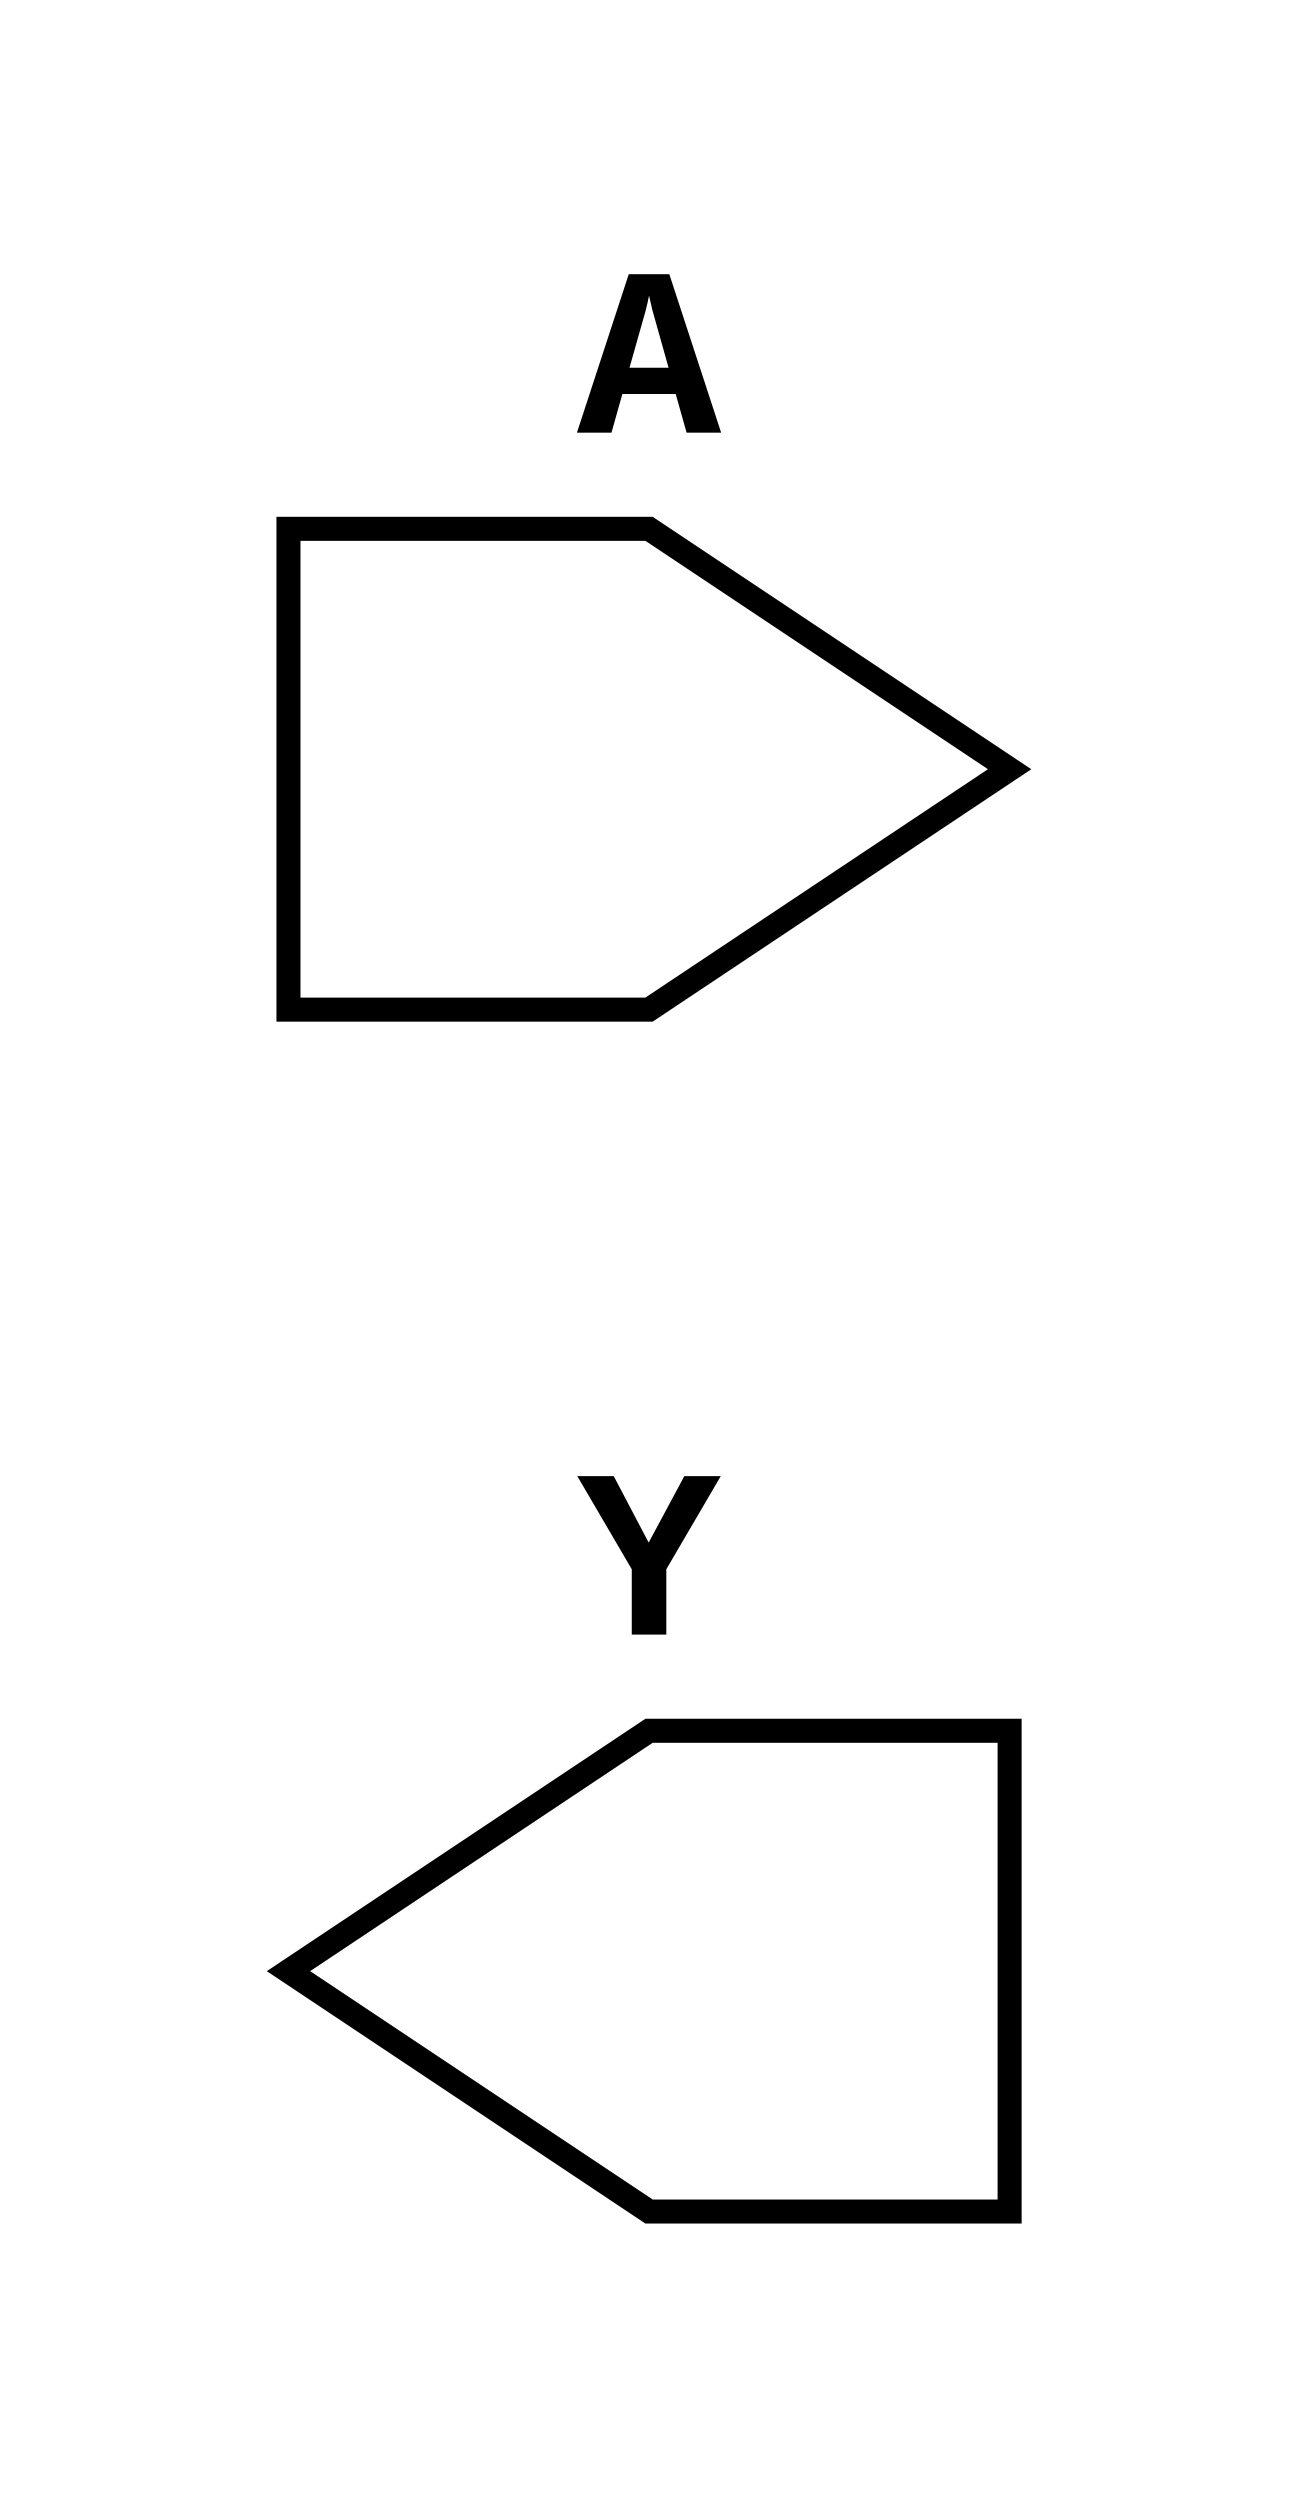
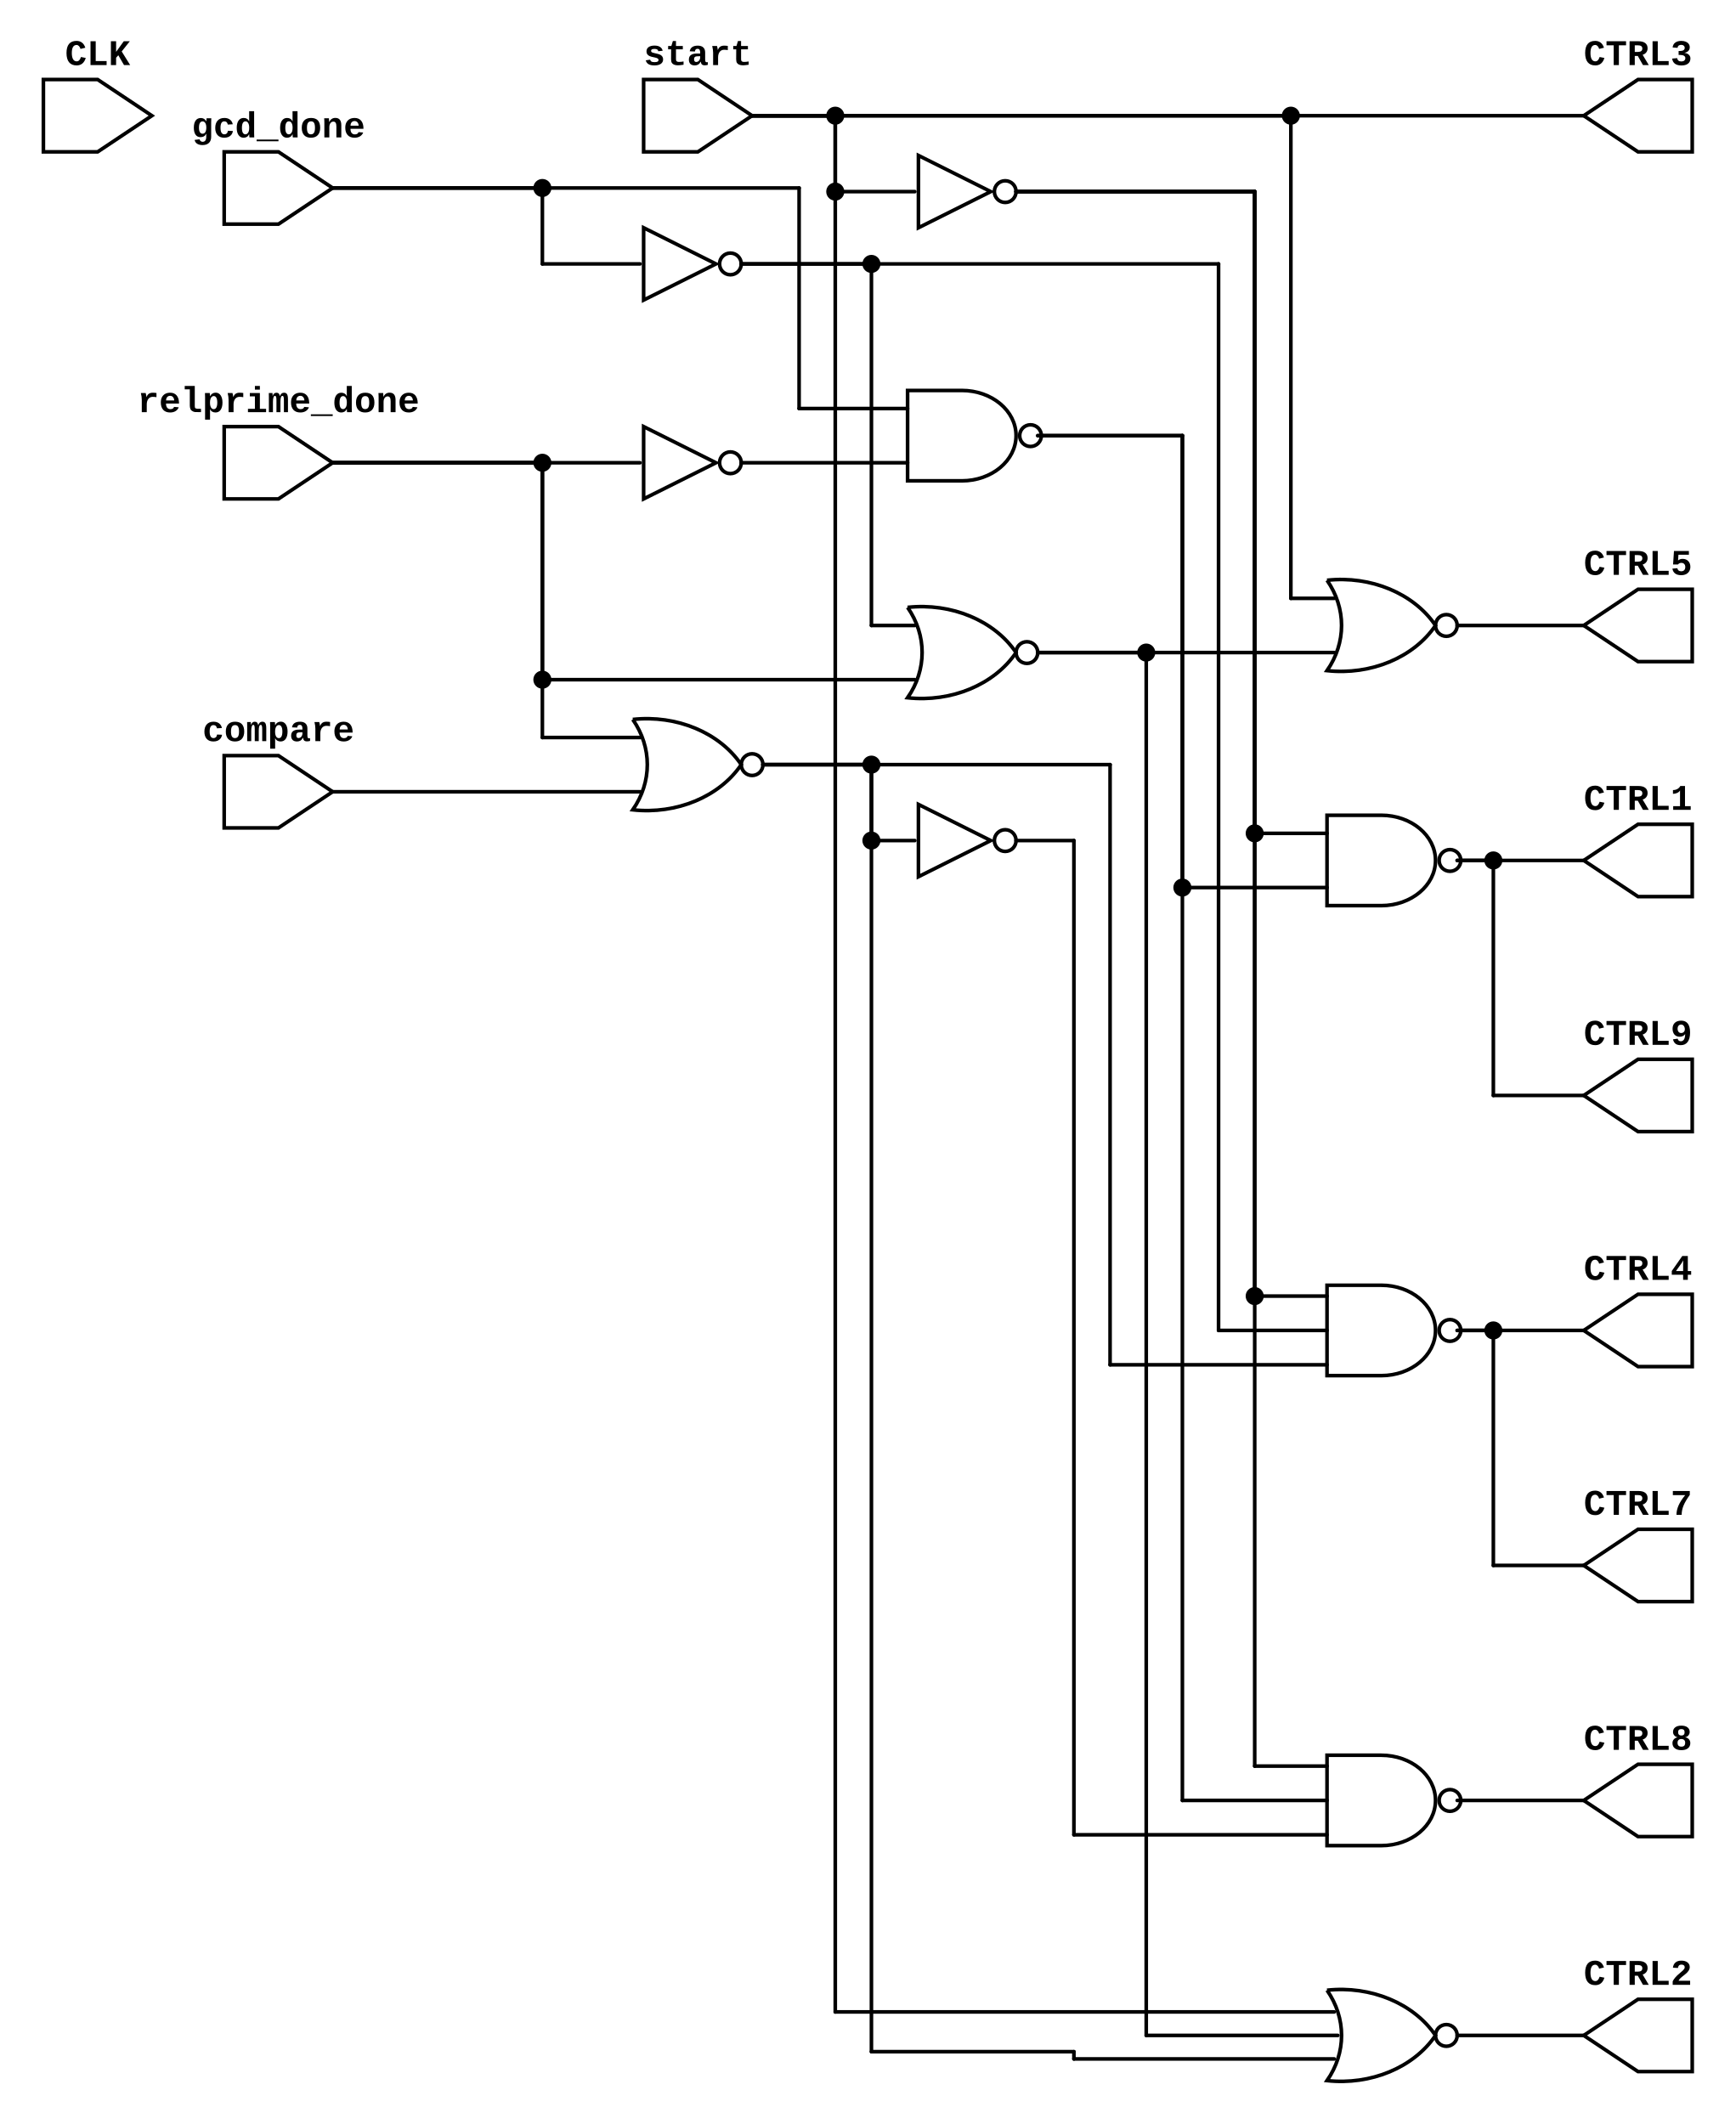
- <svg xmlns="http://www.w3.org/2000/svg" xmlns:ns1="https://github.com/nturley/netlistsvg" width="54" height="104">
+ <svg xmlns="http://www.w3.org/2000/svg" xmlns:ns1="https://github.com/nturley/netlistsvg" width="480" height="587.5">
  <style>svg {
  stroke:#000;
  fill:none;
}
text {
  fill:#000;
  stroke:none;
  font-size:10px;
  font-weight: bold;
  font-family: "Courier New", monospace;
}
line {
    stroke-linecap: round;
}
.nodelabel {
  text-anchor: middle;
}
.inputPortLabel {
  text-anchor: end;
}
.splitjoinBody {
  fill:#000;
}</style>
-   <g ns1:type="inputExt" transform="translate(12,22)" ns1:width="30" ns1:height="20" id="cell_A">
-     <text x="15" y="-4" class="nodelabel cell_A" ns1:attribute="ref">A</text>
-     <ns1:alias val="$_inputExt_" />
-     <path d="M0,0 L0,20 L15,20 L30,10 L15,0 Z" class="cell_A" />
-     <g ns1:x="30" ns1:y="10" ns1:pid="Y" />
-   </g>
-   <g ns1:type="outputExt" transform="translate(12,72)" ns1:width="30" ns1:height="20" id="cell_Y">
-     <text x="15" y="-4" class="nodelabel cell_Y" ns1:attribute="ref">Y</text>
-     <ns1:alias val="$_outputExt_" />
-     <path d="M30,0 L30,20 L15,20 L0,10 L15,0 Z" class="cell_Y" />
-     <g ns1:x="0" ns1:y="10" ns1:pid="A" />
-   </g>
+   <g ns1:type="NOT" transform="translate(254,43)" ns1:width="30" ns1:height="20" id="cell_$abc$615$auto$blifparse.cc:386:parse_blif$616">
+     <ns1:alias val="NOT" />
+     <ns1:alias val="$NOT" />
+     <path d="M0,0 L0,20 L20,10 Z" class="cell_$abc$615$auto$blifparse.cc:386:parse_blif$616" />
+     <circle cx="24" cy="10" r="3" class="cell_$abc$615$auto$blifparse.cc:386:parse_blif$616" />
+     <g ns1:x="-1" ns1:y="10" ns1:pid="A" />
+     <g ns1:x="27" ns1:y="10" ns1:pid="Y" />
+   </g>
+   <g ns1:type="NOT" transform="translate(178,63)" ns1:width="30" ns1:height="20" id="cell_$abc$615$auto$blifparse.cc:386:parse_blif$617">
+     <ns1:alias val="NOT" />
+     <ns1:alias val="$NOT" />
+     <path d="M0,0 L0,20 L20,10 Z" class="cell_$abc$615$auto$blifparse.cc:386:parse_blif$617" />
+     <circle cx="24" cy="10" r="3" class="cell_$abc$615$auto$blifparse.cc:386:parse_blif$617" />
+     <g ns1:x="-1" ns1:y="10" ns1:pid="A" />
+     <g ns1:x="27" ns1:y="10" ns1:pid="Y" />
+   </g>
+   <g ns1:type="NOT" transform="translate(178,118)" ns1:width="30" ns1:height="20" id="cell_$abc$615$auto$blifparse.cc:386:parse_blif$618">
+     <ns1:alias val="NOT" />
+     <ns1:alias val="$NOT" />
+     <path d="M0,0 L0,20 L20,10 Z" class="cell_$abc$615$auto$blifparse.cc:386:parse_blif$618" />
+     <circle cx="24" cy="10" r="3" class="cell_$abc$615$auto$blifparse.cc:386:parse_blif$618" />
+     <g ns1:x="-1" ns1:y="10" ns1:pid="A" />
+     <g ns1:x="27" ns1:y="10" ns1:pid="Y" />
+   </g>
+   <g ns1:type="NOR2" transform="translate(251,168)" ns1:width="33" ns1:height="25" id="cell_$abc$615$auto$blifparse.cc:386:parse_blif$619">
+     <ns1:alias val="NOR2" />
+     <ns1:alias val="$NOR2" />
+     <path d="M0,0 A30 25 0 0 1 0,25 A30 25 0 0 0 30,12.5 A30 25 0 0 0 0,0" class="cell_$abc$615$auto$blifparse.cc:386:parse_blif$619" />
+     <circle cx="33" cy="12.5" r="3" class="cell_$abc$615$auto$blifparse.cc:386:parse_blif$619" />
+     <g ns1:x="2" ns1:y="5" ns1:pid="A" />
+     <g ns1:x="2" ns1:y="20" ns1:pid="B" />
+     <g ns1:x="36" ns1:y="12.5" ns1:pid="Y" />
+   </g>
+   <g ns1:type="NAND2" transform="translate(251,108)" ns1:width="30" ns1:height="25" id="cell_$abc$615$auto$blifparse.cc:386:parse_blif$620">
+     <ns1:alias val="NAND2" />
+     <ns1:alias val="$NAND2" />
+     <path d="M0,0 L0,25 L15,25 A15 12.5 0 0 0 15,0 Z" class="cell_$abc$615$auto$blifparse.cc:386:parse_blif$620" />
+     <circle cx="34" cy="12.5" r="3" class="cell_$abc$615$auto$blifparse.cc:386:parse_blif$620" />
+     <g ns1:x="0" ns1:y="5" ns1:pid="A" />
+     <g ns1:x="0" ns1:y="20" ns1:pid="B" />
+     <g ns1:x="36" ns1:y="12.5" ns1:pid="Y" />
+   </g>
+   <g ns1:type="NOR2" transform="translate(367,160.5)" ns1:width="33" ns1:height="25" id="cell_$abc$615$auto$blifparse.cc:386:parse_blif$621">
+     <ns1:alias val="NOR2" />
+     <ns1:alias val="$NOR2" />
+     <path d="M0,0 A30 25 0 0 1 0,25 A30 25 0 0 0 30,12.5 A30 25 0 0 0 0,0" class="cell_$abc$615$auto$blifparse.cc:386:parse_blif$621" />
+     <circle cx="33" cy="12.5" r="3" class="cell_$abc$615$auto$blifparse.cc:386:parse_blif$621" />
+     <g ns1:x="2" ns1:y="5" ns1:pid="A" />
+     <g ns1:x="2" ns1:y="20" ns1:pid="B" />
+     <g ns1:x="36" ns1:y="12.5" ns1:pid="Y" />
+   </g>
+   <g ns1:type="NAND2" transform="translate(367,225.5)" ns1:width="30" ns1:height="25" id="cell_$abc$615$auto$blifparse.cc:386:parse_blif$622">
+     <ns1:alias val="NAND2" />
+     <ns1:alias val="$NAND2" />
+     <path d="M0,0 L0,25 L15,25 A15 12.5 0 0 0 15,0 Z" class="cell_$abc$615$auto$blifparse.cc:386:parse_blif$622" />
+     <circle cx="34" cy="12.5" r="3" class="cell_$abc$615$auto$blifparse.cc:386:parse_blif$622" />
+     <g ns1:x="0" ns1:y="5" ns1:pid="A" />
+     <g ns1:x="0" ns1:y="20" ns1:pid="B" />
+     <g ns1:x="36" ns1:y="12.5" ns1:pid="Y" />
+   </g>
+   <g ns1:type="NOR2" transform="translate(175,199)" ns1:width="33" ns1:height="25" id="cell_$abc$615$auto$blifparse.cc:386:parse_blif$623">
+     <ns1:alias val="NOR2" />
+     <ns1:alias val="$NOR2" />
+     <path d="M0,0 A30 25 0 0 1 0,25 A30 25 0 0 0 30,12.5 A30 25 0 0 0 0,0" class="cell_$abc$615$auto$blifparse.cc:386:parse_blif$623" />
+     <circle cx="33" cy="12.5" r="3" class="cell_$abc$615$auto$blifparse.cc:386:parse_blif$623" />
+     <g ns1:x="2" ns1:y="5" ns1:pid="A" />
+     <g ns1:x="2" ns1:y="20" ns1:pid="B" />
+     <g ns1:x="36" ns1:y="12.5" ns1:pid="Y" />
+   </g>
+   <g ns1:type="NOT" transform="translate(254,222.5)" ns1:width="30" ns1:height="20" id="cell_$abc$615$auto$blifparse.cc:386:parse_blif$624">
+     <ns1:alias val="NOT" />
+     <ns1:alias val="$NOT" />
+     <path d="M0,0 L0,20 L20,10 Z" class="cell_$abc$615$auto$blifparse.cc:386:parse_blif$624" />
+     <circle cx="24" cy="10" r="3" class="cell_$abc$615$auto$blifparse.cc:386:parse_blif$624" />
+     <g ns1:x="-1" ns1:y="10" ns1:pid="A" />
+     <g ns1:x="27" ns1:y="10" ns1:pid="Y" />
+   </g>
+   <g ns1:type="NOR3" transform="translate(367,550.5)" ns1:width="30" ns1:height="25" id="cell_$abc$615$auto$blifparse.cc:386:parse_blif$625">
+     <ns1:alias val="NOR3" />
+     <ns1:alias val="$NOR3" />
+     <path d="M0,0 A30 25 0 0 1 0,25 A30 25 0 0 0 30,12.5 A30 25 0 0 0 0,0" class="cell_$abc$615$auto$blifparse.cc:386:parse_blif$625" />
+     <circle cx="33" cy="12.5" r="3" class="cell_$abc$615$auto$blifparse.cc:386:parse_blif$625" />
+     <g ns1:x="2" ns1:y="6" ns1:pid="A" />
+     <g ns1:x="3" ns1:y="12.5" ns1:pid="B" />
+     <g ns1:x="2" ns1:y="19" ns1:pid="C" />
+     <g ns1:x="36" ns1:y="12.5" ns1:pid="Y" />
+   </g>
+   <g ns1:type="NAND3" transform="translate(367,485.5)" ns1:width="30" ns1:height="25" id="cell_$abc$615$auto$blifparse.cc:386:parse_blif$626">
+     <ns1:alias val="NAND3" />
+     <ns1:alias val="$NAND3" />
+     <path d="M0,0 L0,25 L15,25 A15 12.5 0 0 0 15,0 Z" class="cell_$abc$615$auto$blifparse.cc:386:parse_blif$626" />
+     <circle cx="34" cy="12.5" r="3" class="cell_$abc$615$auto$blifparse.cc:386:parse_blif$626" />
+     <g ns1:x="0" ns1:y="3" ns1:pid="A" />
+     <g ns1:x="0" ns1:y="12.5" ns1:pid="B" />
+     <g ns1:x="0" ns1:y="22" ns1:pid="C" />
+     <g ns1:x="36" ns1:y="12.5" ns1:pid="Y" />
+   </g>
+   <g ns1:type="NAND3" transform="translate(367,355.5)" ns1:width="30" ns1:height="25" id="cell_$abc$615$auto$blifparse.cc:386:parse_blif$627">
+     <ns1:alias val="NAND3" />
+     <ns1:alias val="$NAND3" />
+     <path d="M0,0 L0,25 L15,25 A15 12.5 0 0 0 15,0 Z" class="cell_$abc$615$auto$blifparse.cc:386:parse_blif$627" />
+     <circle cx="34" cy="12.5" r="3" class="cell_$abc$615$auto$blifparse.cc:386:parse_blif$627" />
+     <g ns1:x="0" ns1:y="3" ns1:pid="A" />
+     <g ns1:x="0" ns1:y="12.5" ns1:pid="B" />
+     <g ns1:x="0" ns1:y="22" ns1:pid="C" />
+     <g ns1:x="36" ns1:y="12.5" ns1:pid="Y" />
+   </g>
+   <g ns1:type="inputExt" transform="translate(62,42)" ns1:width="30" ns1:height="20" id="cell_gcd_done">
+     <text x="15" y="-4" class="nodelabel cell_gcd_done" ns1:attribute="ref">gcd_done</text>
+     <ns1:alias val="$_inputExt_" />
+     <path d="M0,0 L0,20 L15,20 L30,10 L15,0 Z" class="cell_gcd_done" />
+     <g ns1:x="30" ns1:y="10" ns1:pid="Y" />
+   </g>
+   <g ns1:type="inputExt" transform="translate(178,22)" ns1:width="30" ns1:height="20" id="cell_start">
+     <text x="15" y="-4" class="nodelabel cell_start" ns1:attribute="ref">start</text>
+     <ns1:alias val="$_inputExt_" />
+     <path d="M0,0 L0,20 L15,20 L30,10 L15,0 Z" class="cell_start" />
+     <g ns1:x="30" ns1:y="10" ns1:pid="Y" />
+   </g>
+   <g ns1:type="inputExt" transform="translate(62,209)" ns1:width="30" ns1:height="20" id="cell_compare">
+     <text x="15" y="-4" class="nodelabel cell_compare" ns1:attribute="ref">compare</text>
+     <ns1:alias val="$_inputExt_" />
+     <path d="M0,0 L0,20 L15,20 L30,10 L15,0 Z" class="cell_compare" />
+     <g ns1:x="30" ns1:y="10" ns1:pid="Y" />
+   </g>
+   <g ns1:type="inputExt" transform="translate(12,22)" ns1:width="30" ns1:height="20" id="cell_CLK">
+     <text x="15" y="-4" class="nodelabel cell_CLK" ns1:attribute="ref">CLK</text>
+     <ns1:alias val="$_inputExt_" />
+     <path d="M0,0 L0,20 L15,20 L30,10 L15,0 Z" class="cell_CLK" />
+     <g ns1:x="30" ns1:y="10" ns1:pid="Y" />
+   </g>
+   <g ns1:type="inputExt" transform="translate(62,118)" ns1:width="30" ns1:height="20" id="cell_relprime_done">
+     <text x="15" y="-4" class="nodelabel cell_relprime_done" ns1:attribute="ref">relprime_done</text>
+     <ns1:alias val="$_inputExt_" />
+     <path d="M0,0 L0,20 L15,20 L30,10 L15,0 Z" class="cell_relprime_done" />
+     <g ns1:x="30" ns1:y="10" ns1:pid="Y" />
+   </g>
+   <g ns1:type="outputExt" transform="translate(438,228)" ns1:width="30" ns1:height="20" id="cell_CTRL1">
+     <text x="15" y="-4" class="nodelabel cell_CTRL1" ns1:attribute="ref">CTRL1</text>
+     <ns1:alias val="$_outputExt_" />
+     <path d="M30,0 L30,20 L15,20 L0,10 L15,0 Z" class="cell_CTRL1" />
+     <g ns1:x="0" ns1:y="10" ns1:pid="A" />
+   </g>
+   <g ns1:type="outputExt" transform="translate(438,553)" ns1:width="30" ns1:height="20" id="cell_CTRL2">
+     <text x="15" y="-4" class="nodelabel cell_CTRL2" ns1:attribute="ref">CTRL2</text>
+     <ns1:alias val="$_outputExt_" />
+     <path d="M30,0 L30,20 L15,20 L0,10 L15,0 Z" class="cell_CTRL2" />
+     <g ns1:x="0" ns1:y="10" ns1:pid="A" />
+   </g>
+   <g ns1:type="outputExt" transform="translate(438,22)" ns1:width="30" ns1:height="20" id="cell_CTRL3">
+     <text x="15" y="-4" class="nodelabel cell_CTRL3" ns1:attribute="ref">CTRL3</text>
+     <ns1:alias val="$_outputExt_" />
+     <path d="M30,0 L30,20 L15,20 L0,10 L15,0 Z" class="cell_CTRL3" />
+     <g ns1:x="0" ns1:y="10" ns1:pid="A" />
+   </g>
+   <g ns1:type="outputExt" transform="translate(438,358)" ns1:width="30" ns1:height="20" id="cell_CTRL4">
+     <text x="15" y="-4" class="nodelabel cell_CTRL4" ns1:attribute="ref">CTRL4</text>
+     <ns1:alias val="$_outputExt_" />
+     <path d="M30,0 L30,20 L15,20 L0,10 L15,0 Z" class="cell_CTRL4" />
+     <g ns1:x="0" ns1:y="10" ns1:pid="A" />
+   </g>
+   <g ns1:type="outputExt" transform="translate(438,163)" ns1:width="30" ns1:height="20" id="cell_CTRL5">
+     <text x="15" y="-4" class="nodelabel cell_CTRL5" ns1:attribute="ref">CTRL5</text>
+     <ns1:alias val="$_outputExt_" />
+     <path d="M30,0 L30,20 L15,20 L0,10 L15,0 Z" class="cell_CTRL5" />
+     <g ns1:x="0" ns1:y="10" ns1:pid="A" />
+   </g>
+   <g ns1:type="outputExt" transform="translate(438,423)" ns1:width="30" ns1:height="20" id="cell_CTRL7">
+     <text x="15" y="-4" class="nodelabel cell_CTRL7" ns1:attribute="ref">CTRL7</text>
+     <ns1:alias val="$_outputExt_" />
+     <path d="M30,0 L30,20 L15,20 L0,10 L15,0 Z" class="cell_CTRL7" />
+     <g ns1:x="0" ns1:y="10" ns1:pid="A" />
+   </g>
+   <g ns1:type="outputExt" transform="translate(438,488)" ns1:width="30" ns1:height="20" id="cell_CTRL8">
+     <text x="15" y="-4" class="nodelabel cell_CTRL8" ns1:attribute="ref">CTRL8</text>
+     <ns1:alias val="$_outputExt_" />
+     <path d="M30,0 L30,20 L15,20 L0,10 L15,0 Z" class="cell_CTRL8" />
+     <g ns1:x="0" ns1:y="10" ns1:pid="A" />
+   </g>
+   <g ns1:type="outputExt" transform="translate(438,293)" ns1:width="30" ns1:height="20" id="cell_CTRL9">
+     <text x="15" y="-4" class="nodelabel cell_CTRL9" ns1:attribute="ref">CTRL9</text>
+     <ns1:alias val="$_outputExt_" />
+     <path d="M30,0 L30,20 L15,20 L0,10 L15,0 Z" class="cell_CTRL9" />
+     <g ns1:x="0" ns1:y="10" ns1:pid="A" />
+   </g>
+   <line x1="208" x2="231" y1="32" y2="32" class="net_3 width_1" style="stroke-width: 1" />
+   <line x1="231" x2="231" y1="32" y2="53" class="net_3 width_1" style="stroke-width: 1" />
+   <circle cx="231" cy="32" r="2" style="fill:#000" class="net_3 width_1" />
+   <circle cx="231" cy="53" r="2" style="fill:#000" class="net_3 width_1" />
+   <line x1="231" x2="253" y1="53" y2="53" class="net_3 width_1" style="stroke-width: 1" />
+   <line x1="208" x2="357" y1="32" y2="32" class="net_3 width_1" style="stroke-width: 1" />
+   <line x1="357" x2="357" y1="32" y2="165.5" class="net_3 width_1" style="stroke-width: 1" />
+   <circle cx="357" cy="32" r="2" style="fill:#000" class="net_3 width_1" />
+   <line x1="357" x2="369" y1="165.5" y2="165.5" class="net_3 width_1" style="stroke-width: 1" />
+   <line x1="208" x2="231" y1="32" y2="32" class="net_3 width_1" style="stroke-width: 1" />
+   <line x1="231" x2="231" y1="32" y2="556.5" class="net_3 width_1" style="stroke-width: 1" />
+   <line x1="231" x2="369" y1="556.5" y2="556.5" class="net_3 width_1" style="stroke-width: 1" />
+   <line x1="208" x2="438" y1="32" y2="32" class="net_3 width_1" style="stroke-width: 1" />
+   <line x1="92" x2="150" y1="52" y2="52" class="net_2 width_1" style="stroke-width: 1" />
+   <line x1="150" x2="150" y1="52" y2="73" class="net_2 width_1" style="stroke-width: 1" />
+   <circle cx="150" cy="52" r="2" style="fill:#000" class="net_2 width_1" />
+   <line x1="150" x2="177" y1="73" y2="73" class="net_2 width_1" style="stroke-width: 1" />
+   <line x1="92" x2="221" y1="52" y2="52" class="net_2 width_1" style="stroke-width: 1" />
+   <line x1="221" x2="221" y1="52" y2="113" class="net_2 width_1" style="stroke-width: 1" />
+   <line x1="221" x2="251" y1="113" y2="113" class="net_2 width_1" style="stroke-width: 1" />
+   <line x1="92" x2="177" y1="128" y2="128" class="net_6 width_1" style="stroke-width: 1" />
+   <line x1="92" x2="150" y1="128" y2="128" class="net_6 width_1" style="stroke-width: 1" />
+   <line x1="150" x2="150" y1="128" y2="188" class="net_6 width_1" style="stroke-width: 1" />
+   <circle cx="150" cy="128" r="2" style="fill:#000" class="net_6 width_1" />
+   <circle cx="150" cy="188" r="2" style="fill:#000" class="net_6 width_1" />
+   <line x1="150" x2="253" y1="188" y2="188" class="net_6 width_1" style="stroke-width: 1" />
+   <line x1="92" x2="150" y1="128" y2="128" class="net_6 width_1" style="stroke-width: 1" />
+   <line x1="150" x2="150" y1="128" y2="204" class="net_6 width_1" style="stroke-width: 1" />
+   <line x1="150" x2="177" y1="204" y2="204" class="net_6 width_1" style="stroke-width: 1" />
+   <line x1="205" x2="241" y1="73" y2="73" class="net_13 width_1" style="stroke-width: 1" />
+   <line x1="241" x2="241" y1="73" y2="173" class="net_13 width_1" style="stroke-width: 1" />
+   <circle cx="241" cy="73" r="2" style="fill:#000" class="net_13 width_1" />
+   <line x1="241" x2="253" y1="173" y2="173" class="net_13 width_1" style="stroke-width: 1" />
+   <line x1="205" x2="337" y1="73" y2="73" class="net_13 width_1" style="stroke-width: 1" />
+   <line x1="337" x2="337" y1="73" y2="368" class="net_13 width_1" style="stroke-width: 1" />
+   <line x1="337" x2="367" y1="368" y2="368" class="net_13 width_1" style="stroke-width: 1" />
+   <line x1="205" x2="251" y1="128" y2="128" class="net_14 width_1" style="stroke-width: 1" />
+   <line x1="287" x2="369" y1="180.5" y2="180.5" class="net_15 width_1" style="stroke-width: 1" />
+   <line x1="287" x2="317" y1="180.5" y2="180.5" class="net_15 width_1" style="stroke-width: 1" />
+   <line x1="317" x2="317" y1="180.5" y2="563" class="net_15 width_1" style="stroke-width: 1" />
+   <circle cx="317" cy="180.5" r="2" style="fill:#000" class="net_15 width_1" />
+   <line x1="317" x2="370" y1="563" y2="563" class="net_15 width_1" style="stroke-width: 1" />
+   <line x1="281" x2="347" y1="53" y2="53" class="net_12 width_1" style="stroke-width: 1" />
+   <line x1="347" x2="347" y1="53" y2="230.5" class="net_12 width_1" style="stroke-width: 1" />
+   <circle cx="347" cy="230.5" r="2" style="fill:#000" class="net_12 width_1" />
+   <line x1="347" x2="367" y1="230.5" y2="230.5" class="net_12 width_1" style="stroke-width: 1" />
+   <line x1="281" x2="347" y1="53" y2="53" class="net_12 width_1" style="stroke-width: 1" />
+   <line x1="347" x2="347" y1="53" y2="488.5" class="net_12 width_1" style="stroke-width: 1" />
+   <line x1="347" x2="367" y1="488.5" y2="488.5" class="net_12 width_1" style="stroke-width: 1" />
+   <line x1="281" x2="347" y1="53" y2="53" class="net_12 width_1" style="stroke-width: 1" />
+   <line x1="347" x2="347" y1="53" y2="358.5" class="net_12 width_1" style="stroke-width: 1" />
+   <circle cx="347" cy="358.5" r="2" style="fill:#000" class="net_12 width_1" />
+   <line x1="347" x2="367" y1="358.5" y2="358.5" class="net_12 width_1" style="stroke-width: 1" />
+   <line x1="287" x2="327" y1="120.5" y2="120.5" class="net_16 width_1" style="stroke-width: 1" />
+   <line x1="327" x2="327" y1="120.5" y2="245.5" class="net_16 width_1" style="stroke-width: 1" />
+   <circle cx="327" cy="245.5" r="2" style="fill:#000" class="net_16 width_1" />
+   <line x1="327" x2="367" y1="245.5" y2="245.5" class="net_16 width_1" style="stroke-width: 1" />
+   <line x1="287" x2="327" y1="120.5" y2="120.5" class="net_16 width_1" style="stroke-width: 1" />
+   <line x1="327" x2="327" y1="120.5" y2="498" class="net_16 width_1" style="stroke-width: 1" />
+   <line x1="327" x2="367" y1="498" y2="498" class="net_16 width_1" style="stroke-width: 1" />
+   <line x1="92" x2="177" y1="219" y2="219" class="net_4 width_1" style="stroke-width: 1" />
+   <line x1="211" x2="241" y1="211.5" y2="211.5" class="net_17 width_1" style="stroke-width: 1" />
+   <line x1="241" x2="241" y1="211.5" y2="232.5" class="net_17 width_1" style="stroke-width: 1" />
+   <circle cx="241" cy="211.5" r="2" style="fill:#000" class="net_17 width_1" />
+   <circle cx="241" cy="232.5" r="2" style="fill:#000" class="net_17 width_1" />
+   <line x1="241" x2="253" y1="232.5" y2="232.5" class="net_17 width_1" style="stroke-width: 1" />
+   <line x1="211" x2="241" y1="211.5" y2="211.5" class="net_17 width_1" style="stroke-width: 1" />
+   <line x1="241" x2="241" y1="211.5" y2="567.5" class="net_17 width_1" style="stroke-width: 1" />
+   <line x1="241" x2="297" y1="567.5" y2="567.5" class="net_17 width_1" style="stroke-width: 1" />
+   <line x1="297" x2="297" y1="567.5" y2="569.5" class="net_17 width_1" style="stroke-width: 1" />
+   <line x1="297" x2="369" y1="569.5" y2="569.5" class="net_17 width_1" style="stroke-width: 1" />
+   <line x1="211" x2="307" y1="211.5" y2="211.5" class="net_17 width_1" style="stroke-width: 1" />
+   <line x1="307" x2="307" y1="211.5" y2="377.5" class="net_17 width_1" style="stroke-width: 1" />
+   <line x1="307" x2="367" y1="377.5" y2="377.5" class="net_17 width_1" style="stroke-width: 1" />
+   <line x1="281" x2="297" y1="232.5" y2="232.5" class="net_18 width_1" style="stroke-width: 1" />
+   <line x1="297" x2="297" y1="232.5" y2="507.5" class="net_18 width_1" style="stroke-width: 1" />
+   <line x1="297" x2="367" y1="507.5" y2="507.5" class="net_18 width_1" style="stroke-width: 1" />
+   <line x1="403" x2="438" y1="238" y2="238" class="net_7 width_1" style="stroke-width: 1" />
+   <line x1="403" x2="413" y1="238" y2="238" class="net_7 width_1" style="stroke-width: 1" />
+   <line x1="413" x2="413" y1="238" y2="303" class="net_7 width_1" style="stroke-width: 1" />
+   <circle cx="413" cy="238" r="2" style="fill:#000" class="net_7 width_1" />
+   <line x1="413" x2="438" y1="303" y2="303" class="net_7 width_1" style="stroke-width: 1" />
+   <line x1="403" x2="438" y1="563" y2="563" class="net_8 width_1" style="stroke-width: 1" />
+   <line x1="403" x2="438" y1="368" y2="368" class="net_9 width_1" style="stroke-width: 1" />
+   <line x1="403" x2="413" y1="368" y2="368" class="net_9 width_1" style="stroke-width: 1" />
+   <line x1="413" x2="413" y1="368" y2="433" class="net_9 width_1" style="stroke-width: 1" />
+   <circle cx="413" cy="368" r="2" style="fill:#000" class="net_9 width_1" />
+   <line x1="413" x2="438" y1="433" y2="433" class="net_9 width_1" style="stroke-width: 1" />
+   <line x1="403" x2="438" y1="173" y2="173" class="net_10 width_1" style="stroke-width: 1" />
+   <line x1="403" x2="438" y1="498" y2="498" class="net_11 width_1" style="stroke-width: 1" />
</svg>
